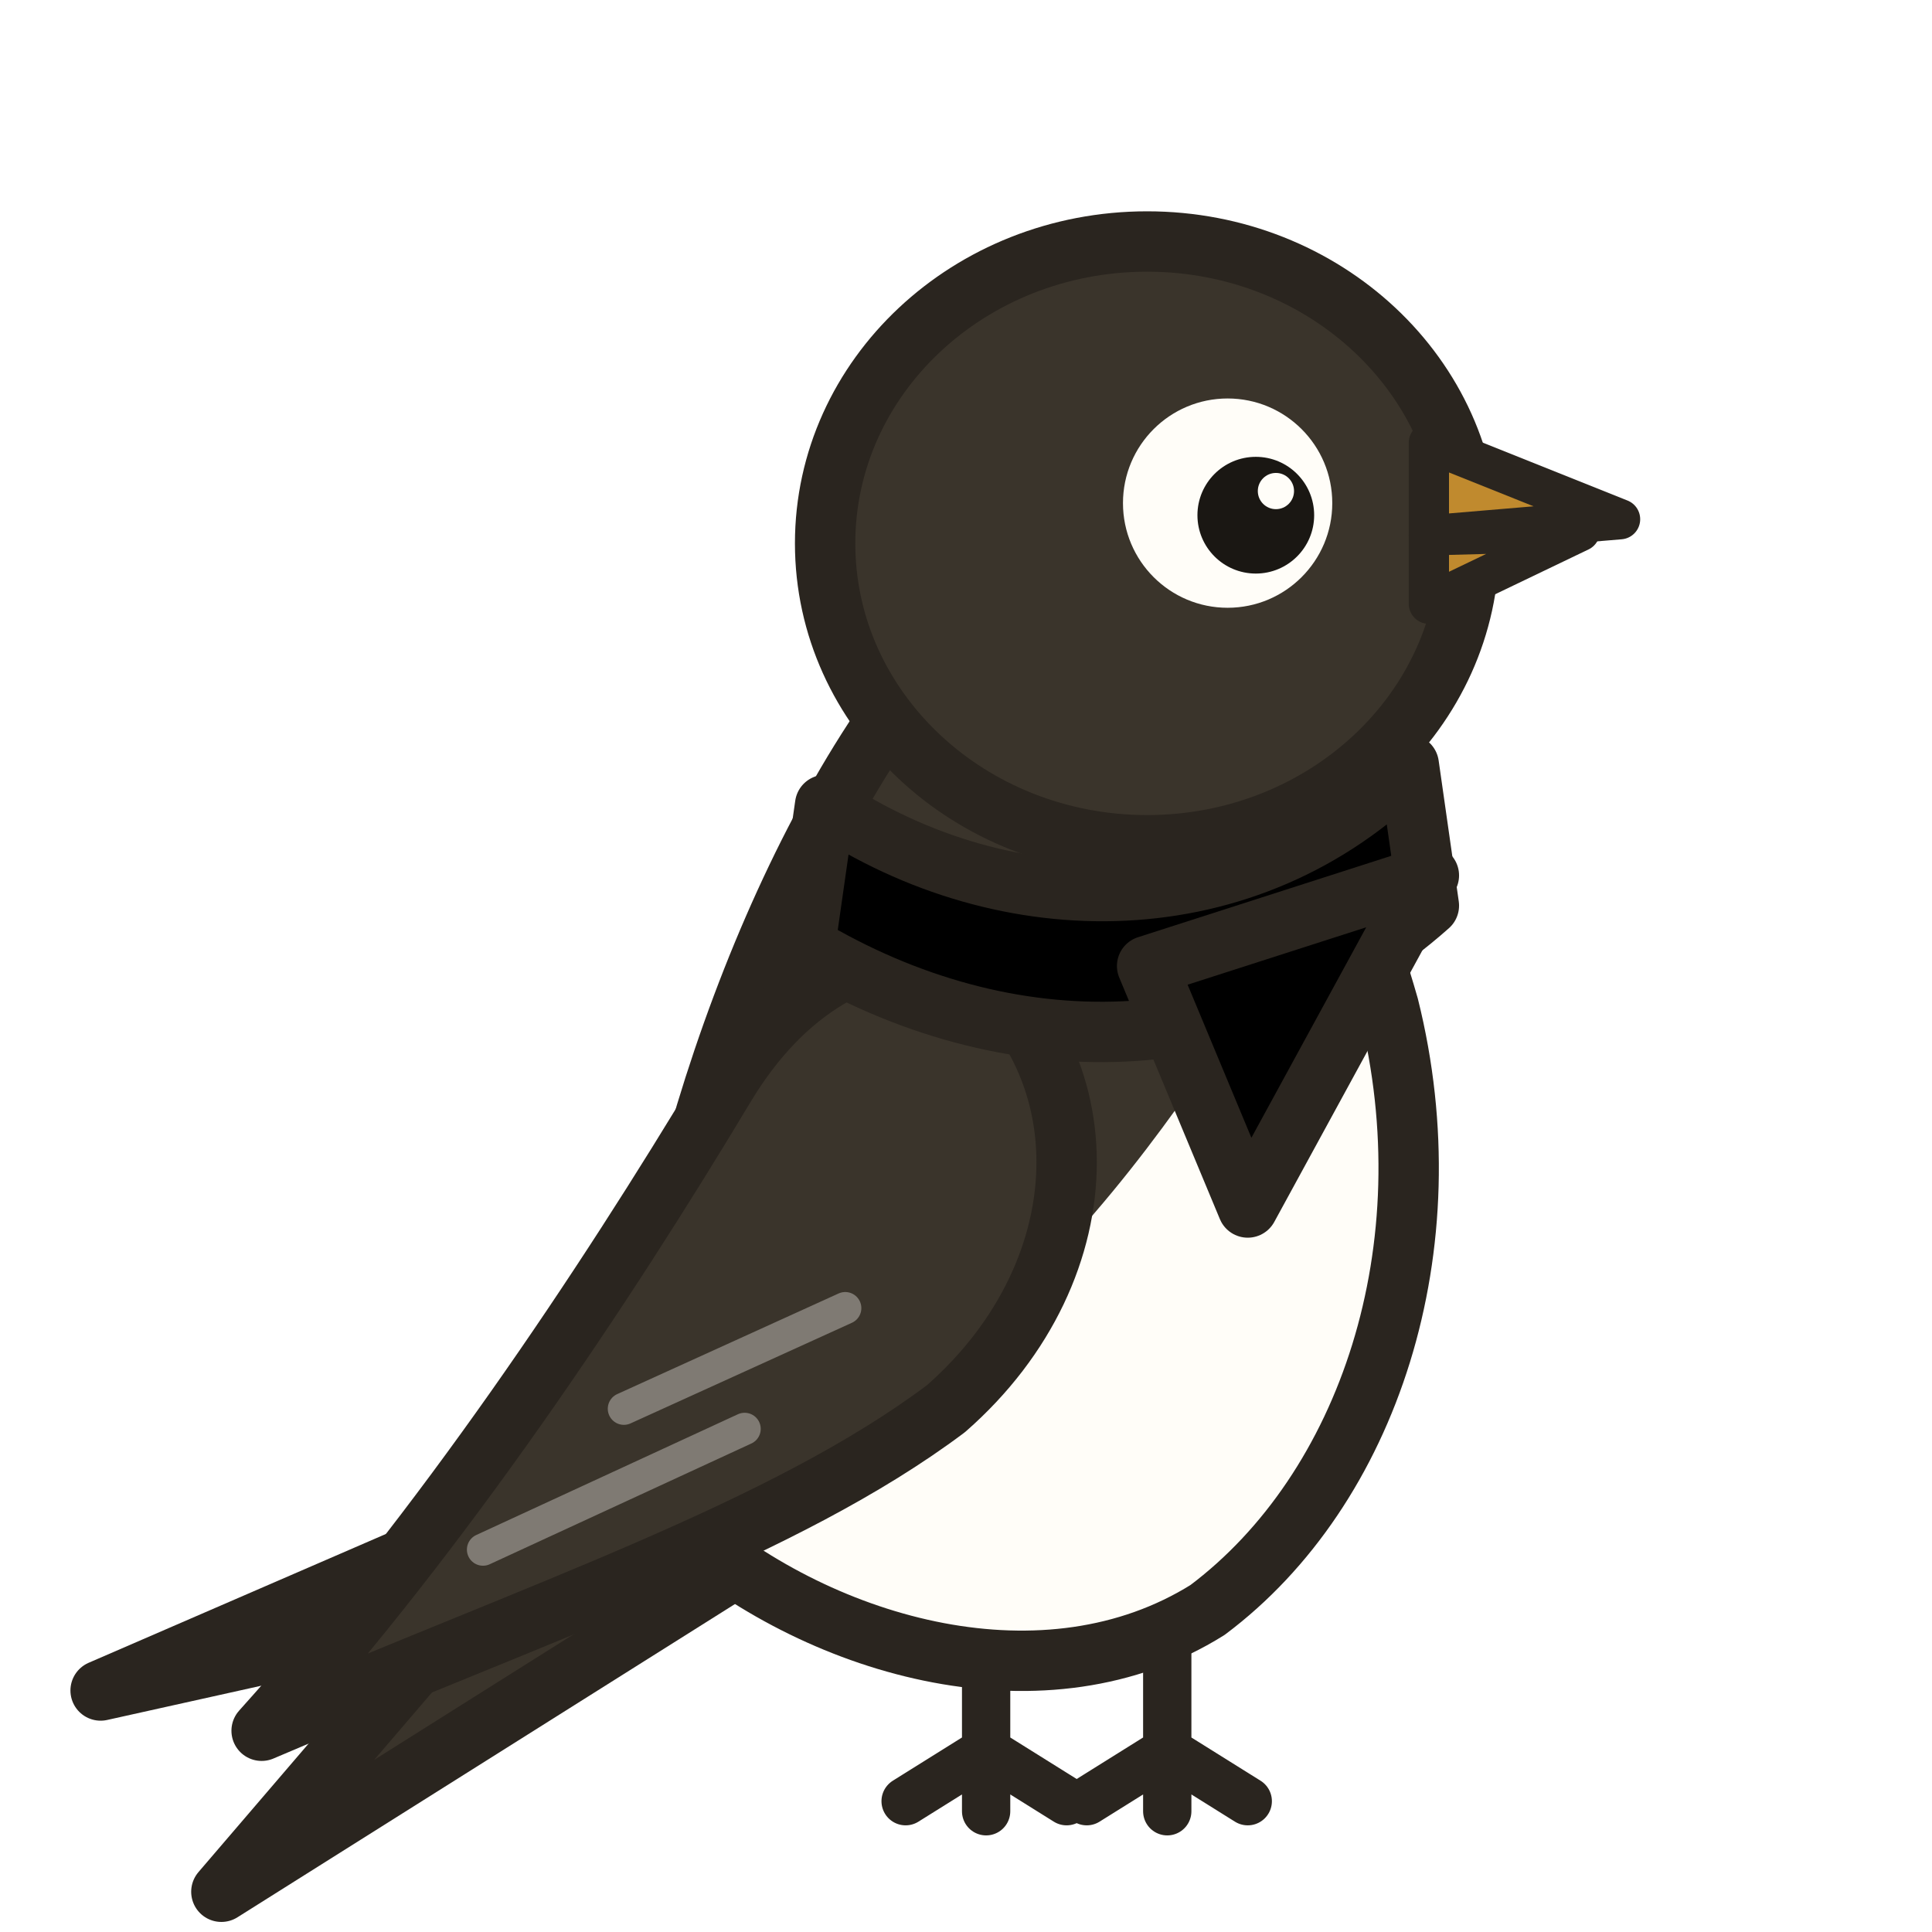
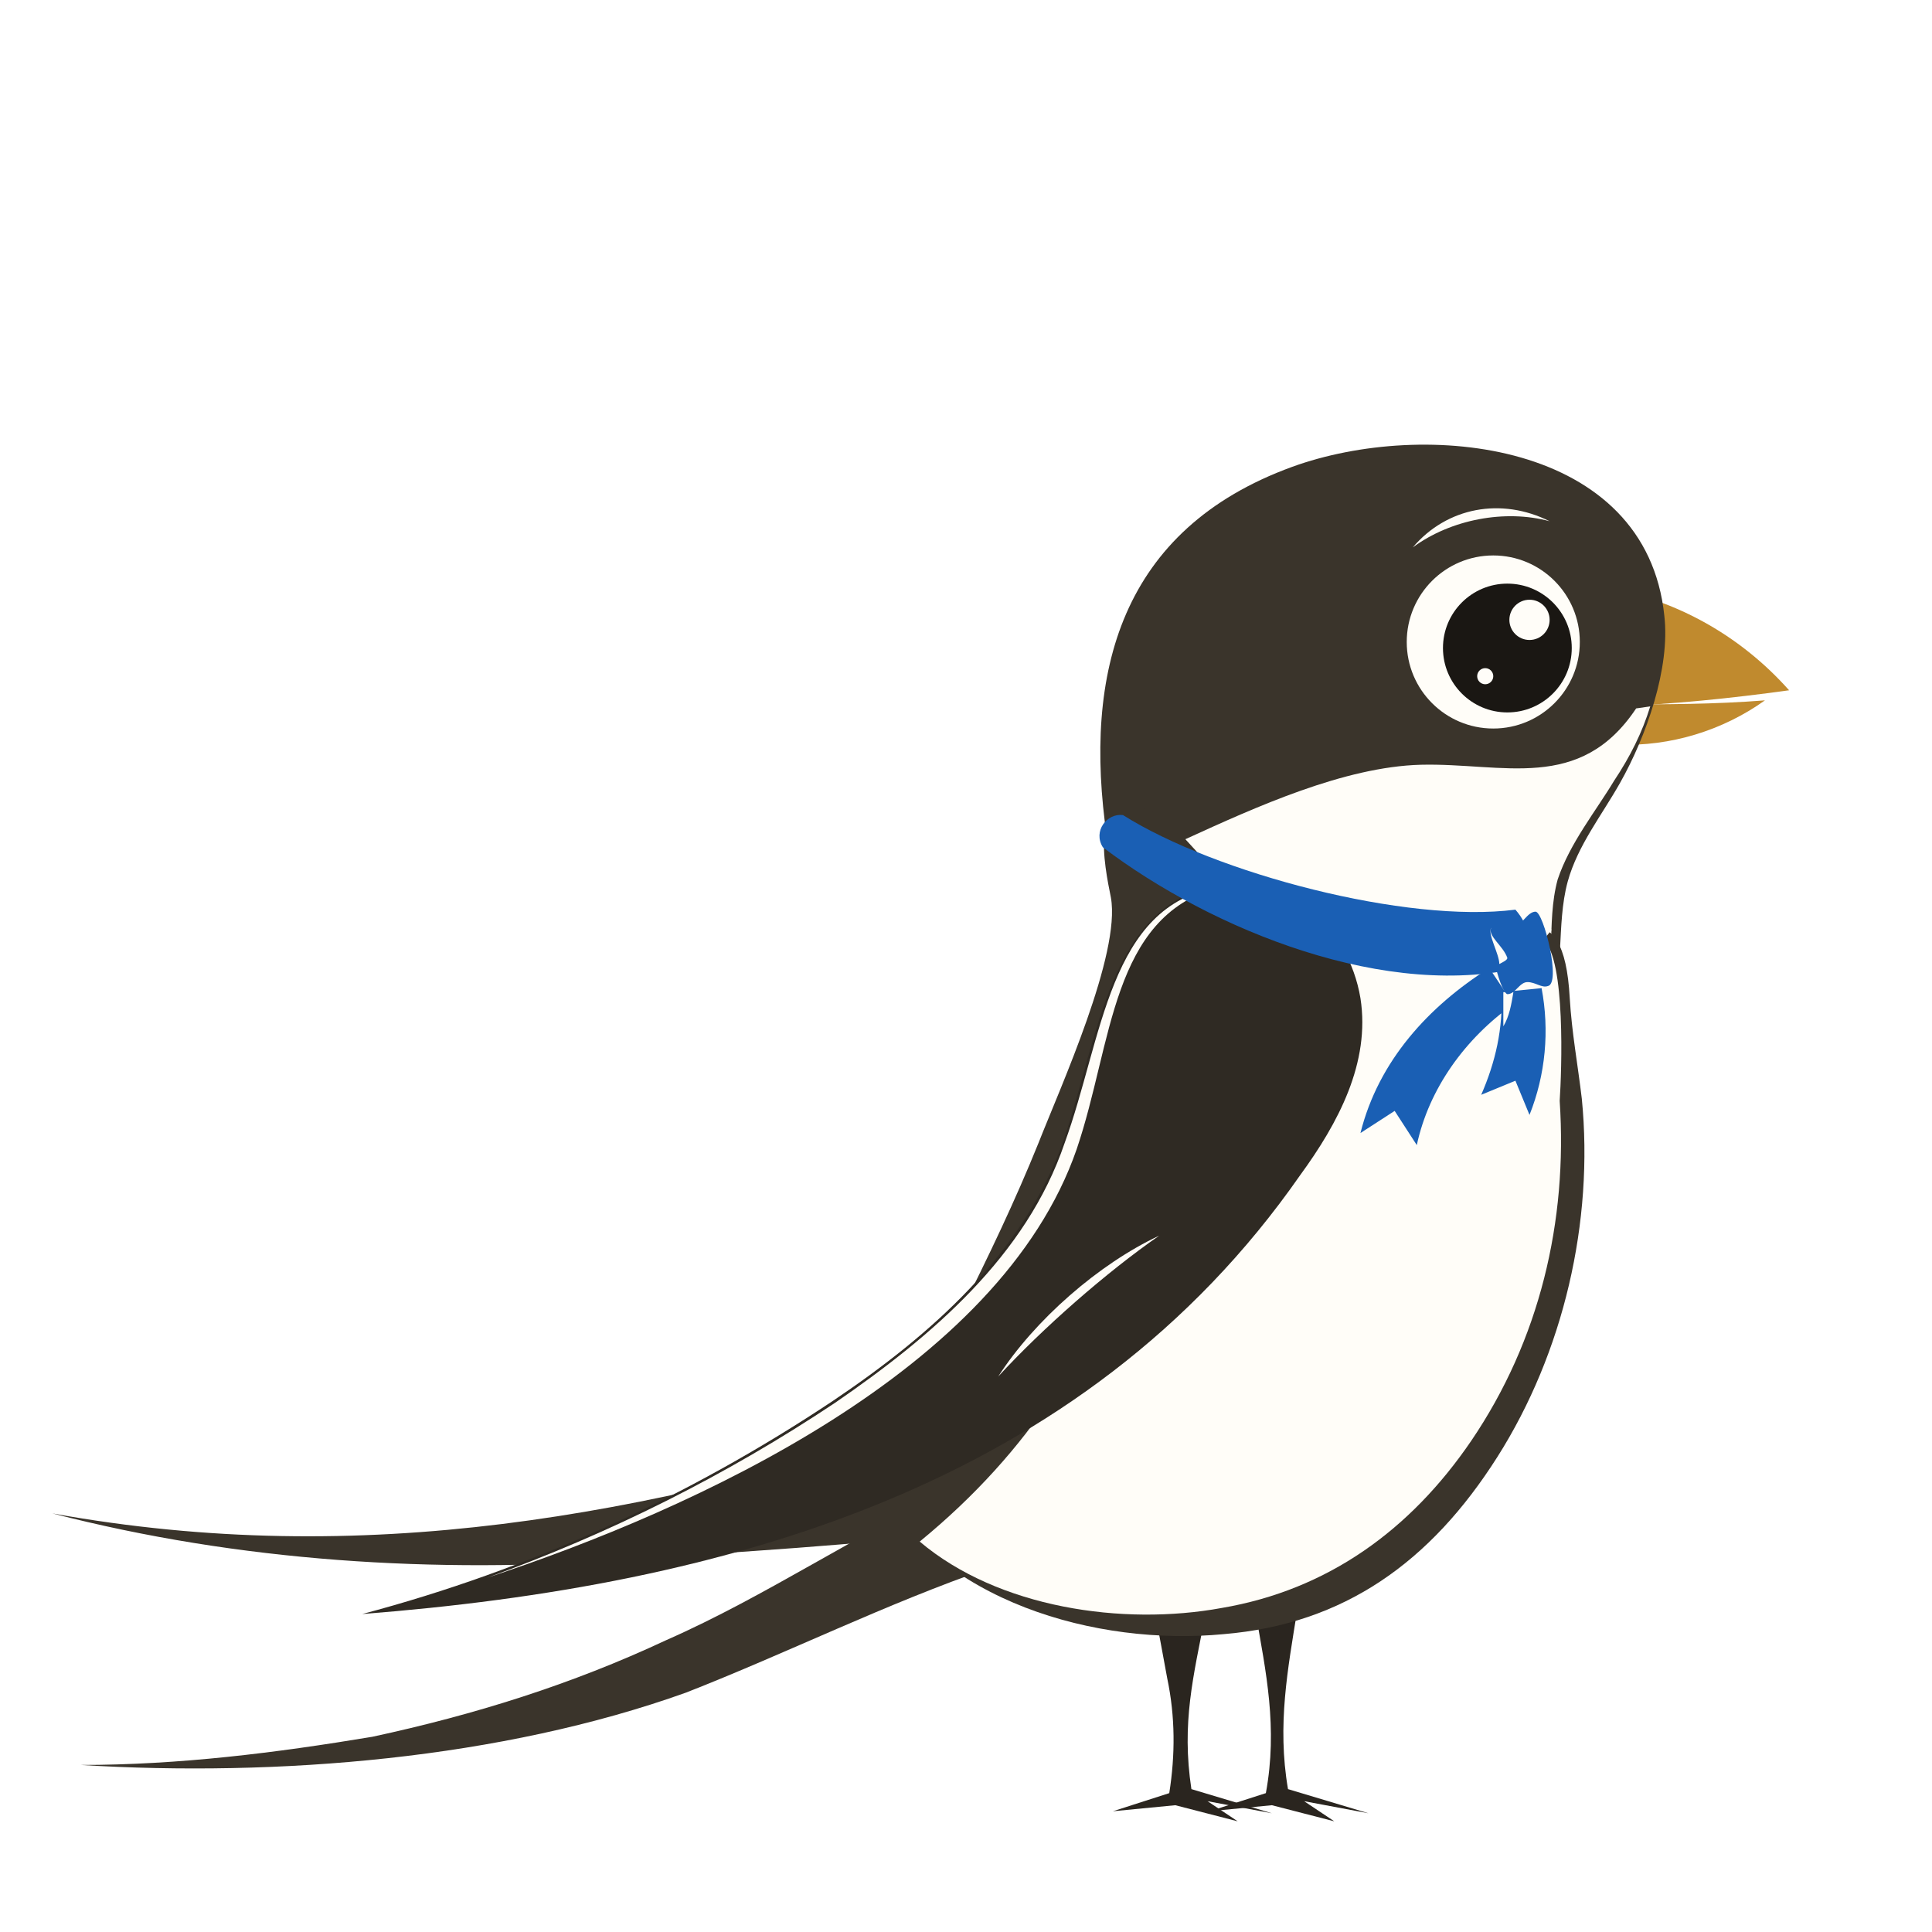
- <svg xmlns="http://www.w3.org/2000/svg" viewBox="0 0 96 96" class="plumio plumio--attend" fill="none" stroke="#2a251f" stroke-width="3" stroke-linecap="round" stroke-linejoin="round" aria-hidden="true" focusable="false">
+ <svg xmlns="http://www.w3.org/2000/svg" viewBox="0 0 96 96" class="plumio plumio--attend" color="#1a5fb4" aria-hidden="true">
  <g class="plumio-pas">
    <g class="plumio-pose">
-       <g class="p-patte plumio-pattes" stroke-width="2.4">
+       <g class="plumio-pattes p-trait" fill="#2a251f">
        <g class="plumio-patte-arriere">
-           <path d="M49 80V87M45 89.5L49 87L53 89.5M49 87V90" />
+           <path d="M57.7 71l1.8 0c.9 3 1 6.1.4 9.2s-1.2 5.4-.7 8.7l4 1.2-3.2-.6 1.5 1-3.1-.8-3.1.3 2.8-.9c.3-1.9.3-3.8-.1-5.7-.8-4.5-1.7-7.6-.3-12.4z" />
        </g>
        <g class="plumio-patte-avant">
-           <path d="M58 79V87M54 89.5L58 87L62 89.5M58 87V90" />
+           <path d="M62.5 71l1.8 0c1.9 6.7-1.4 11.5-.3 17.9l4 1.2-3.2-.6 1.5 1-3.1-.8-3.1.3 2.8-.9c1.2-6.5-2.4-11.2-.4-18.1z" />
        </g>
      </g>
-       <g class="plumio-souffle">
-         <g class="plumio-queue">
-           <path class="p-dos" fill="#3a342b" d="M35 71L5 84L23 80L11 94L38 77Z" />
-         </g>
-         <g class="plumio-corps">
-           <path class="p-plein p-dos" fill="#3a342b" stroke="none" d="M47 32C39 41 33 58 32 71L34 76C41 82 52 85 60 80C68 74 72 62 69 50C67 43 64 37 60 33Z" />
-           <path class="p-plein p-ventre" fill="#fffdf8" stroke="none" d="M34 76C41 82 52 85 60 80C68 74 72 62 69 50C68 47 67 45 66 44C60 52 54 66 34 76Z" />
-           <path class="p-vide" fill="none" d="M47 32C39 41 33 58 32 71L34 76C41 82 52 85 60 80C68 74 72 62 69 50C67 43 64 37 60 33Z" />
-         </g>
-         <g class="plumio-aile">
-           <path class="p-dos" fill="#3a342b" d="M47 47C55 52 55 63 47 70C39 76 27 80 13 86C22 76 30 64 36 54C39 49 43 47 47 47Z" />
-           <path class="p-vide p-ligne" stroke="#fffdf8" stroke-width="1.6" stroke-opacity=".35" fill="none" d="M31 70L42 65M24 77L37 71" />
-         </g>
-         <g class="plumio-tete">
-           <g class="plumio-tete-regard">
-             <g class="plumio-tete-pose">
-               <ellipse class="p-dos" fill="#3a342b" cx="57" cy="27" rx="16" ry="15" />
-               <g class="plumio-oeil">
-                 <circle class="p-plein p-ventre" fill="#fffdf8" stroke="none" cx="61" cy="25" r="5.2" />
-                 <g class="plumio-pupille">
-                   <circle class="p-plein p-vis" fill="#1a1713" stroke="none" cx="62.4" cy="25.6" r="2.9" />
-                   <circle class="p-plein p-ventre" fill="#fffdf8" stroke="none" cx="63.4" cy="24.4" r=".9" />
+       <g class="plumio-buste">
+         <g class="plumio-souffle p-dos" fill="#3a342b">
+           <g class="plumio-queue">
+             <g class="plumio-queue-vie">
+               <g class="plumio-filet-haut">
+                 <path d="M52.2 70.5l.8 3.4c-1.6.7-3.3 1.6-5 2.2-5.5.7-11.3 1-16.8 1.4-9.6.7-19.3.1-28.6-2.3 15.5 2.8 29.4.1 44.2-4.5 1.8-.2 3.6-.1 5.4-.2z" />
+               </g>
+               <g class="plumio-filet-bas">
+                 <path d="M53 72.8l.8 2.8c-1.6.7-3 1.5-4.6 2.3-5.2 1.8-10 4.2-15.1 6.2-9.2 3.3-20.3 4.2-30.1 3.6 4.9 0 9.7-.6 14.5-1.4 5.1-1.1 9.9-2.6 14.6-4.8 5-2.2 9.5-5.3 14.5-7.6 1.7-.5 3.7-.8 5.4-1.1z" />
+               </g>
+               <g class="plumio-petit-filets" opacity="0">
+                 <path d="M48 72.4l-36 2.4-2.6 1.5 2.8 1.2 36.4-1.6zm.4 4.2-35 9.4-2.2 2 3 .3 35-7.2z" />
+               </g>
+             </g>
+           </g>
+           <g class="plumio-tete">
+             <g class="plumio-tete-vie">
+               <g class="plumio-tete-regard">
+                 <g class="plumio-bec p-or" fill="#c08a2e">
+                   <g class="plumio-bec-bas">
+                     <path d="M80.2 35c2.5 0 5 0 7.5-.2-2.1 1.5-4.7 2.3-7.3 2.2z" />
+                   </g>
+                   <path d="M79.8 29.2c3.5.6 6.7 2.4 9.1 5.1-2.9.4-5.8.7-8.7.8z" />
                </g>
-                 <g class="plumio-paupiere">
-                   <circle class="p-plein p-dos" fill="#3a342b" stroke="none" transform="translate(0 19.4) scale(1 0) translate(0 -19.4)" cx="61" cy="25" r="5.7" />
+                 <path d="M55 41.6c-1.2-8.2.7-15.3 9.2-18.4 6.6-2.4 17.6-1.3 18.5 7.4 .3 2.6-.9 6-2.2 8.3-.9 1.6-2.1 3.1-2.6 4.9-.6 2.2-.1 4.7-1 6.8-2.3 5.1-10.2 4.9-14.4 2.8-5.1-2.5-6.7-6.5-7.5-11.8z" />
+                 <path class="p-ventre" fill="#fffdf8" d="M81.3 35.2l.7-.1c-.4 1.3-1 2.5-1.8 3.7-.9 1.5-2.2 3.1-2.8 4.9-.6 2.2 0 4.6-.9 6.7l-.1 1.6c-2.4 2-5.7 2.3-8.4.8s-3.8-4-5.4-6.4c-1.1-1.7-2.3-3.2-3.7-4.7 3.5-1.6 7.9-3.6 11.7-3.7 4.1-.1 7.9 1.4 10.7-2.8z" />
+                 <g class="plumio-sourcil p-ventre" fill="#fffdf8">
+                   <path d="M70.2 27.2c1.7-2 4.4-2.5 6.8-1.3-2.2-.6-4.9-.1-6.8 1.3z" />
                </g>
-               </g>
-               <g class="plumio-bec">
-                 <path class="p-fin p-or" fill="#c08a2e" stroke-width="2" d="M71 22L80.5 25.8L71 26.6Z" />
-                 <g class="plumio-bec-bas">
-                   <path class="p-fin p-or" fill="#c08a2e" stroke-width="2" d="M71 26.6L78.5 26.4L71 30Z" />
+                 <g class="plumio-oeil p-ventre" fill="#fffdf8">
+                   <circle cx="74.2" cy="31.9" r="4.3" />
+                   <g class="plumio-pupille">
+                     <circle class="p-vis" fill="#1a1713" cx="74.9" cy="32.2" r="3.2" />
+                     <circle cx="76" cy="30.8" r="1" />
+                     <circle cx="73.8" cy="33.6" r=".4" />
+                   </g>
+                   <g class="plumio-paupiere" opacity="0">
+                     <circle class="p-dos" fill="#3a342b" cx="74.2" cy="31.9" r="4.8" />
+                     <path d="M70 33.5c2.4-4.2 5.8-4.3 8.4-.2-2.6-2.4-5.9-2.4-8.4.2z" />
+                   </g>
                </g>
              </g>
            </g>
          </g>
-         </g>
-         <g class="plumio-foulard">
-           <path fill="currentColor" d="M41 40C50 46 62 46 70 38L71 45C62 53 50 53 40 47Z" />
-           <g class="plumio-pan">
-             <path fill="currentColor" d="M57 48L71 43.5L62 60Z" />
+           <path d="M43.4 73.6c2.8-5.5 5.9-11.1 8.2-16.8 1.1-2.8 4.1-9.4 3.6-12.2-.3-1.5-1.2-5.7 2-4.3 1.4.6 1.8 2.2 2.8 3.3 1.3 1.3 9.7 3.8 11.6 3.4 3.6-.7 6.1-2.9 6.4 2.6 .1 1.7.4 3.3.6 5 .6 6.1-.9 12.6-4.2 17.8s-7.6 8.3-13.6 8.8c-6.3.6-14.2-1.6-17.4-7.6z" />
+           <path class="p-ventre" fill="#fffdf8" d="M45.7 76.6c11.1-9.1 12.4-20.7 13.9-33.8 1.6 2.3 4 2.2 6.5 2.9 1.8.5 3.6 1.5 5.5 1.1s4-1.8 5.5-.6l-.4.5c1.1 1 .9 6.5.8 8 .4 6-1 11.9-4.4 16.9-3 4.4-7.1 7.4-12.4 8.3-4.9.9-11.1 0-15-3.3z" />
+           <g class="plumio-aile p-aile" fill="#2f2a23">
+             <g class="plumio-aile-vie">
+               <g class="plumio-aile-pliee">
+                 <path d="M60.5 44c3.4-.6 6.5 2 7.1 5.6 .5 3.2-1.1 6.2-3 8.8-10.8 15.5-28.6 20.4-46.6 21.8 8.3-2.2 16.2-5.8 23.4-10.6 4.9-3.3 9.4-7.3 11.4-12.8 1.8-5.2 2.3-11.9 7.7-12.8z" />
+                 <path class="p-reserve" fill="#fffdf8" d="M60.5 44.1c-5.3 1.5-5.2 7.7-7 13-3.8 11-19 17.9-29.3 21.3 6.1-2.2 11.9-5.1 17.3-8.7 4.8-3.3 9.5-7.3 11.4-12.9 1.9-5.2 2.2-11.8 7.6-12.7z" />
+                 <path class="p-reserve" fill="#fffdf8" d="M57.6 61.4c-2.6 1.8-5.8 4.6-8 7 1.8-2.8 5-5.6 8-7z" />
+               </g>
+               <g class="plumio-aile-levee" opacity="0">
+                 <path d="M57 42.2c-4.7-12.5-16.3-21.7-26.4-29.8 10.8 2.9 20.1 9.2 27 18 3.3 4.2 5.7 8.7 5.2 14.2z" />
+                 <path class="p-reserve" fill="#fffdf8" d="M62.7 43.7c-.1-1.7-.6-3.3-1.1-4.9-.9-3.1-2.4-5.6-4.3-8.2-.4-.7-.9-1.5-1.4-2.1 3.7 4.3 7 9.2 6.8 15.2z" />
+               </g>
+               <g class="plumio-aile-ouverte" opacity="0">
+                 <path d="M57 42.2c-3.4-14.2-7.3-26.9-16.6-38.6 14.1 6.7 27.2 24.8 22.4 41z" />
+                 <path class="p-reserve" fill="#fffdf8" d="M62.9 43.7c1-6 0-12.7-2.2-18.4l-.3-1.2c2.9 6.3 4.3 12.8 2.5 19.6z" />
+               </g>
+               <g class="plumio-aile-pointe" opacity="0">
+                 <path d="M66.4 45.4c9.8 2.1 19.2-2.1 28-6-4.1 2.9-9.2 5.5-13.8 7.6-5 2.2-9.1.9-14.2-.3z" />
+               </g>
+             </g>
+           </g>
+           <g class="plumio-foulard" fill="currentColor">
+             <g class="plumio-foulard-vie">
+               <g class="plumio-pan">
+                 <g class="plumio-pan-vie">
+                   <path d="M74 48.1l1.2 1.8c-2.4 1.7-4.2 4.2-4.8 7l-1.1-1.7-1.7 1.1c.9-3.6 3.4-6.3 6.4-8.2zm.6 1.2l2-.2c.4 2.1.2 4.3-.6 6.3l-.7-1.7-1.7.7c.7-1.6 1.1-3.3 1-5.1z" />
+                   <path class="p-reserve" fill="#fffdf8" d="M75.2 49.3c-.1.6-.2 1.2-.5 1.7l0-1.7z" />
+                 </g>
+               </g>
+               <path d="M55.8 40.5c4.6 2.9 14.1 5.4 19.5 4.7 .7.8.9 1.8.6 2.8-6.9 1.8-15.7-1.8-21.1-5.9-.5-.8.2-1.7 1-1.6zm19.1 8.9c-.4-.1-1.2-3.4-.6-3.6 .3-.1.7.2 1 .2s.6-.7 1-.7 1.3 3.6.6 3.7c-.3.1-.6-.2-1-.2s-.6.6-1 .6z" />
+               <path class="p-reserve" fill="#fffdf8" d="M74.5 47.9c0-.5-.6-1.5-.4-1.8-.2.4.6.9.8 1.5 0 .1-.2.2-.4.3z" />
+             </g>
          </g>
        </g>
      </g>
    </g>
  </g>
</svg>
